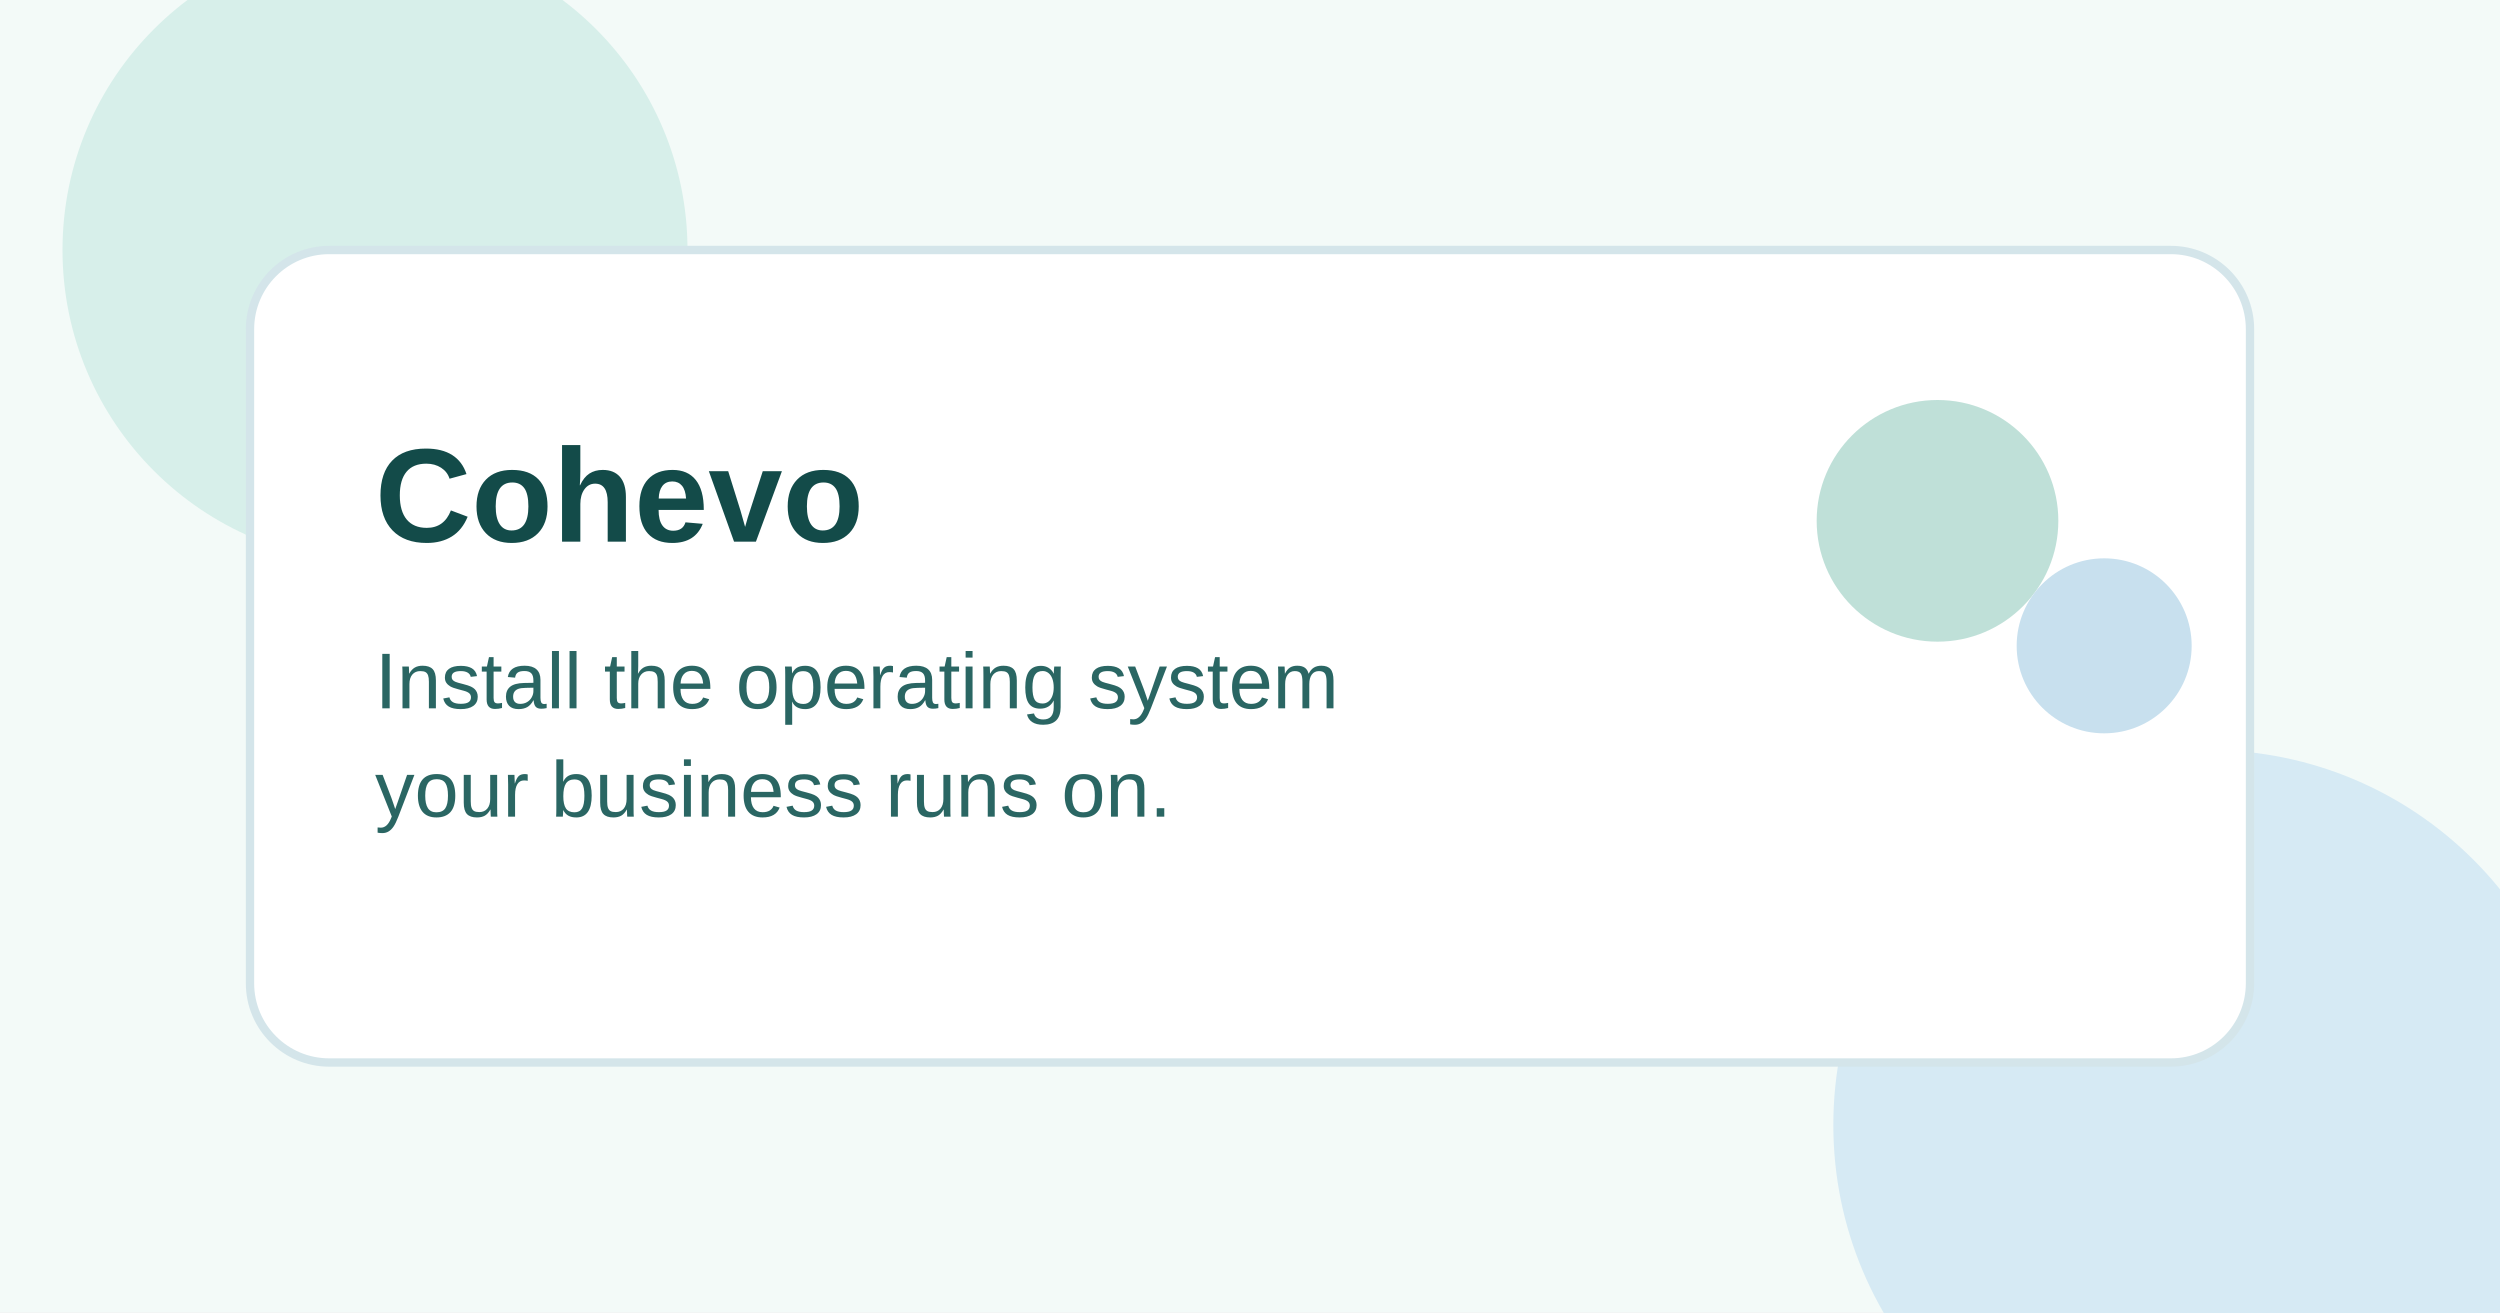
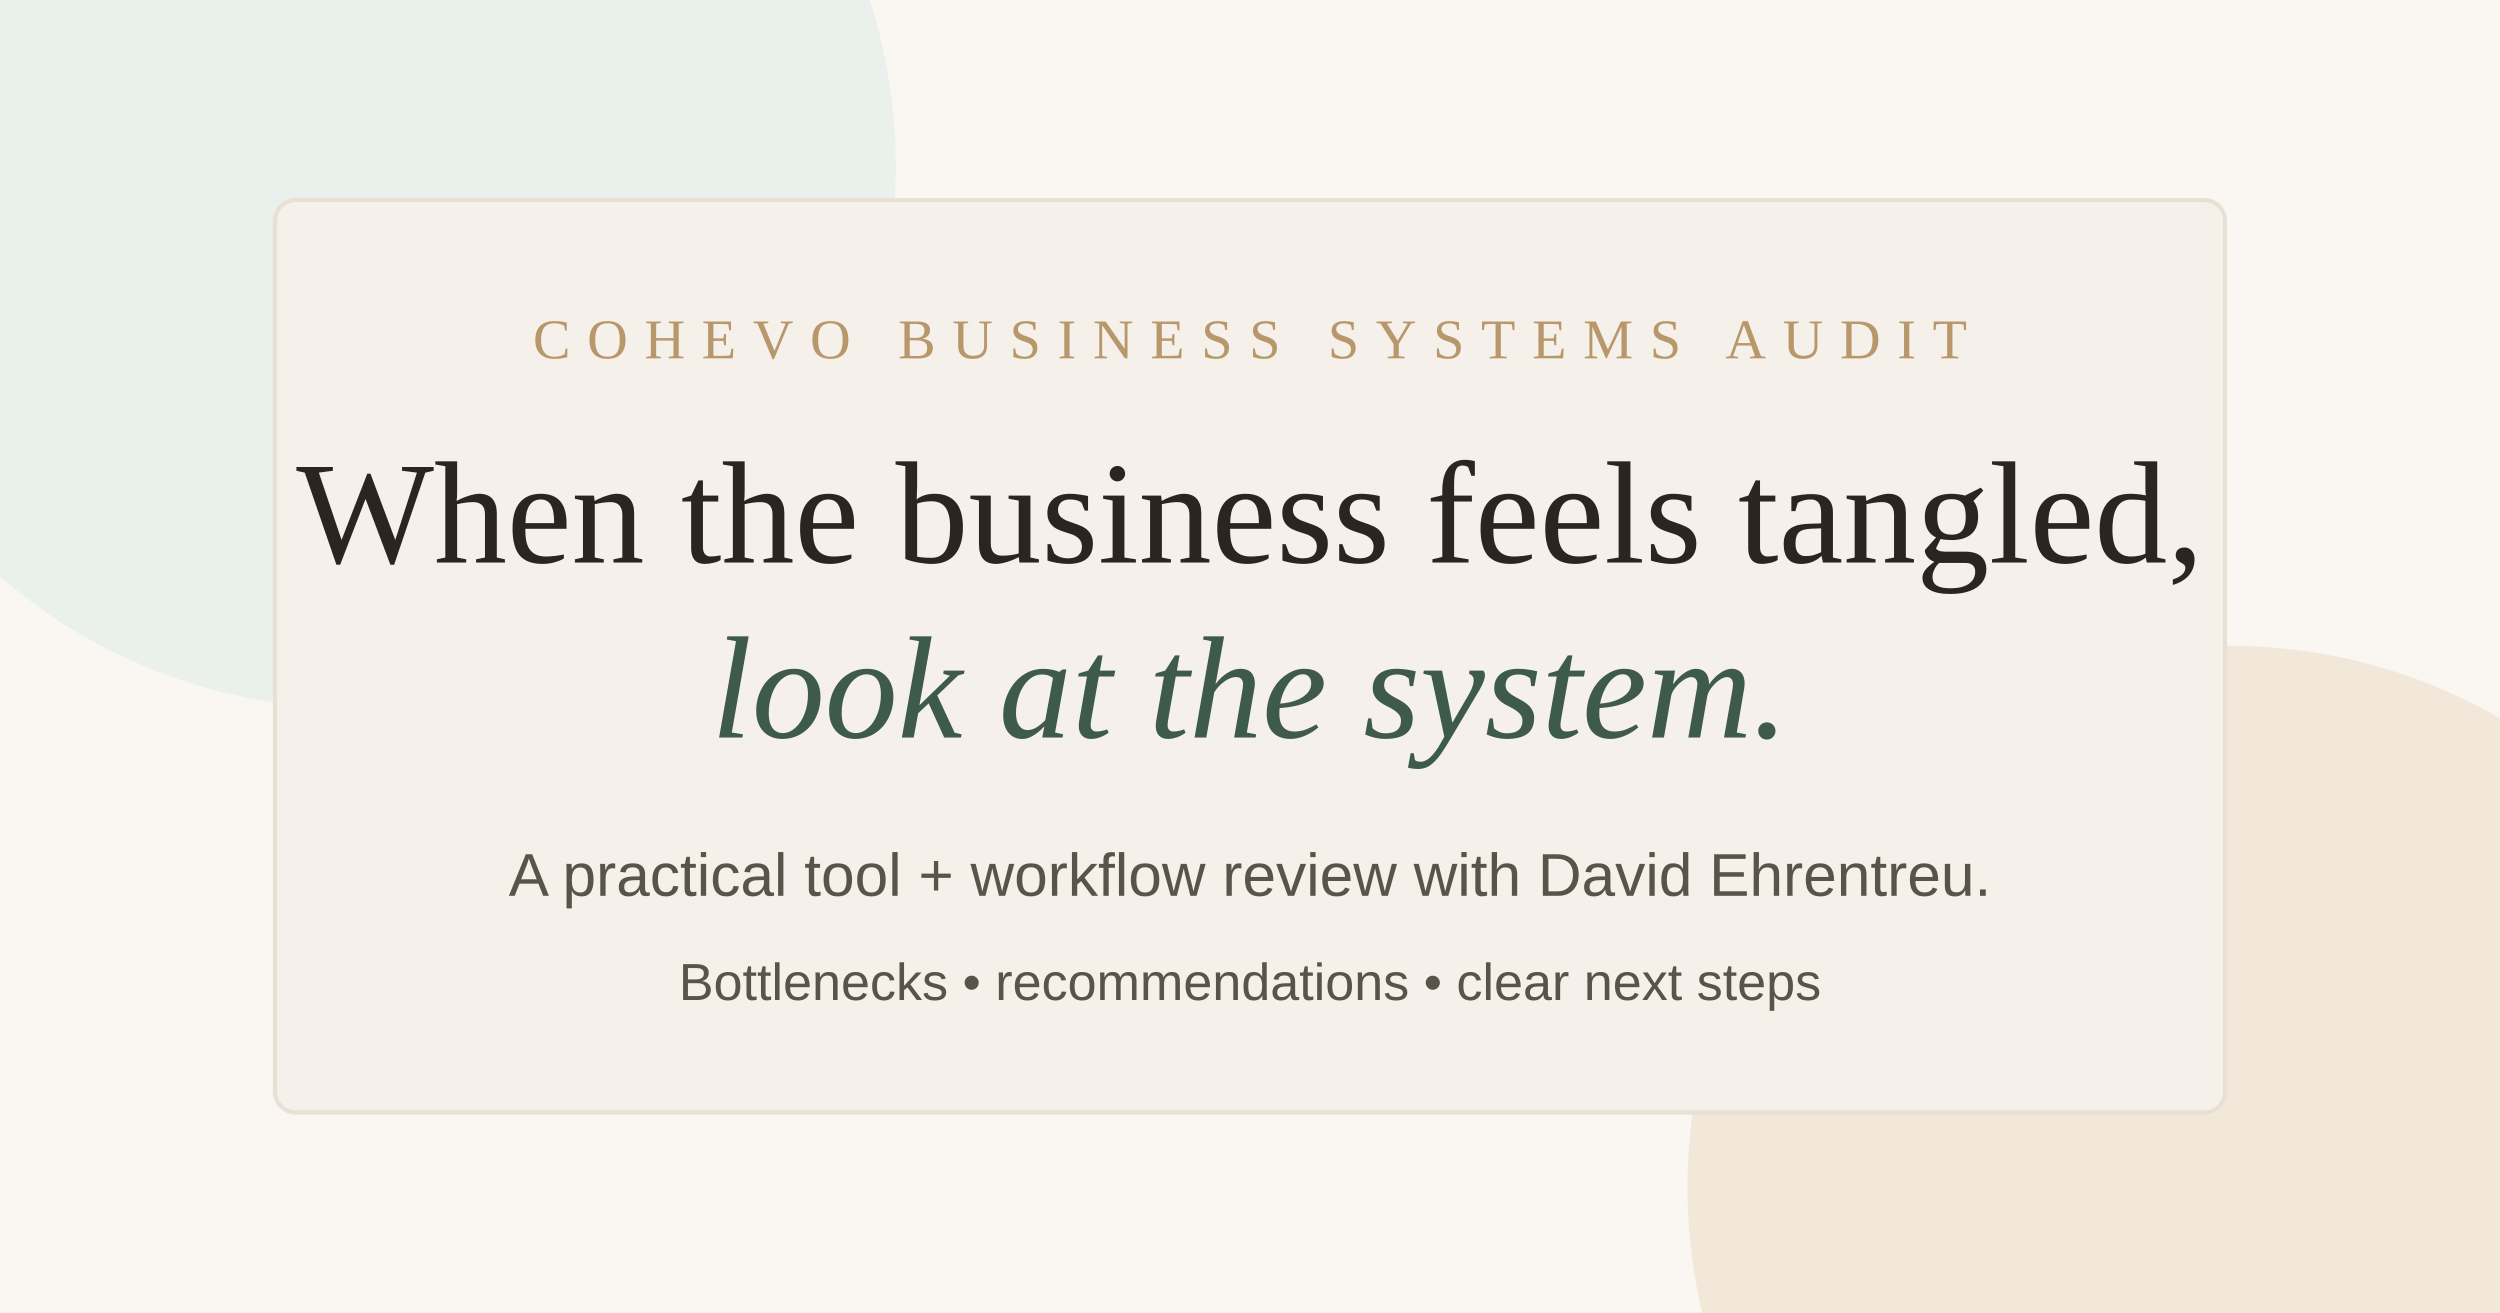
<svg xmlns="http://www.w3.org/2000/svg" width="1200" height="630" viewBox="0 0 1200 630" fill="none">
-   <rect width="1200" height="630" fill="#F3FAF8" />
-   <circle cx="180" cy="120" r="150" fill="#D7EFEA" />
-   <circle cx="1060" cy="540" r="180" fill="#D6EAF4" />
-   <rect x="120" y="120" width="960" height="390" rx="38" fill="white" stroke="#D4E5EA" stroke-width="4" />
-   <text x="180" y="260" fill="#134B49" font-family="Arial" font-size="64" font-weight="700">
-     Cohevo
+   <rect width="1200" height="630" fill="#FAF7F2" />
+   <circle cx="170" cy="80" r="260" fill="#EAF0EC" />
+   <circle cx="1070" cy="570" r="260" fill="#F1E8DA" />
+   <rect x="132" y="96" width="936" height="438" rx="10" fill="#F5F1EA" stroke="#E8E0D4" stroke-width="2" />
+   <text x="600" y="172" text-anchor="middle" fill="#B8976A" font-family="Georgia, 'Times New Roman', serif" font-size="27" letter-spacing="8">
+     COHEVO BUSINESS SYSTEMS AUDIT
  </text>
-   <text x="180" y="340" fill="#2A6663" font-family="Arial" font-size="38">
-     Install the operating system
+   <text x="600" y="270" text-anchor="middle" fill="#2A2520" font-family="Georgia, 'Times New Roman', serif" font-size="70">
+     When the business feels tangled,
  </text>
-   <text x="180" y="392" fill="#2A6663" font-family="Arial" font-size="38">
-     your business runs on.
+   <text x="600" y="354" text-anchor="middle" fill="#3D5A4A" font-family="Georgia, 'Times New Roman', serif" font-size="70" font-style="italic">
+     look at the system.
  </text>
-   <circle cx="930" cy="250" r="58" fill="#BFE0D8" />
-   <circle cx="1010" cy="310" r="42" fill="#C8E0EE" />
+   <text x="600" y="430" text-anchor="middle" fill="#5A534A" font-family="Arial, sans-serif" font-size="29" font-weight="300">
+     A practical tool + workflow review with David Ehrentreu.
+   </text>
+   <text x="600" y="480" text-anchor="middle" fill="#5A534A" font-family="Arial, sans-serif" font-size="25" font-weight="300">
+     Bottlenecks • recommendations • clear next steps
+   </text>
</svg>
